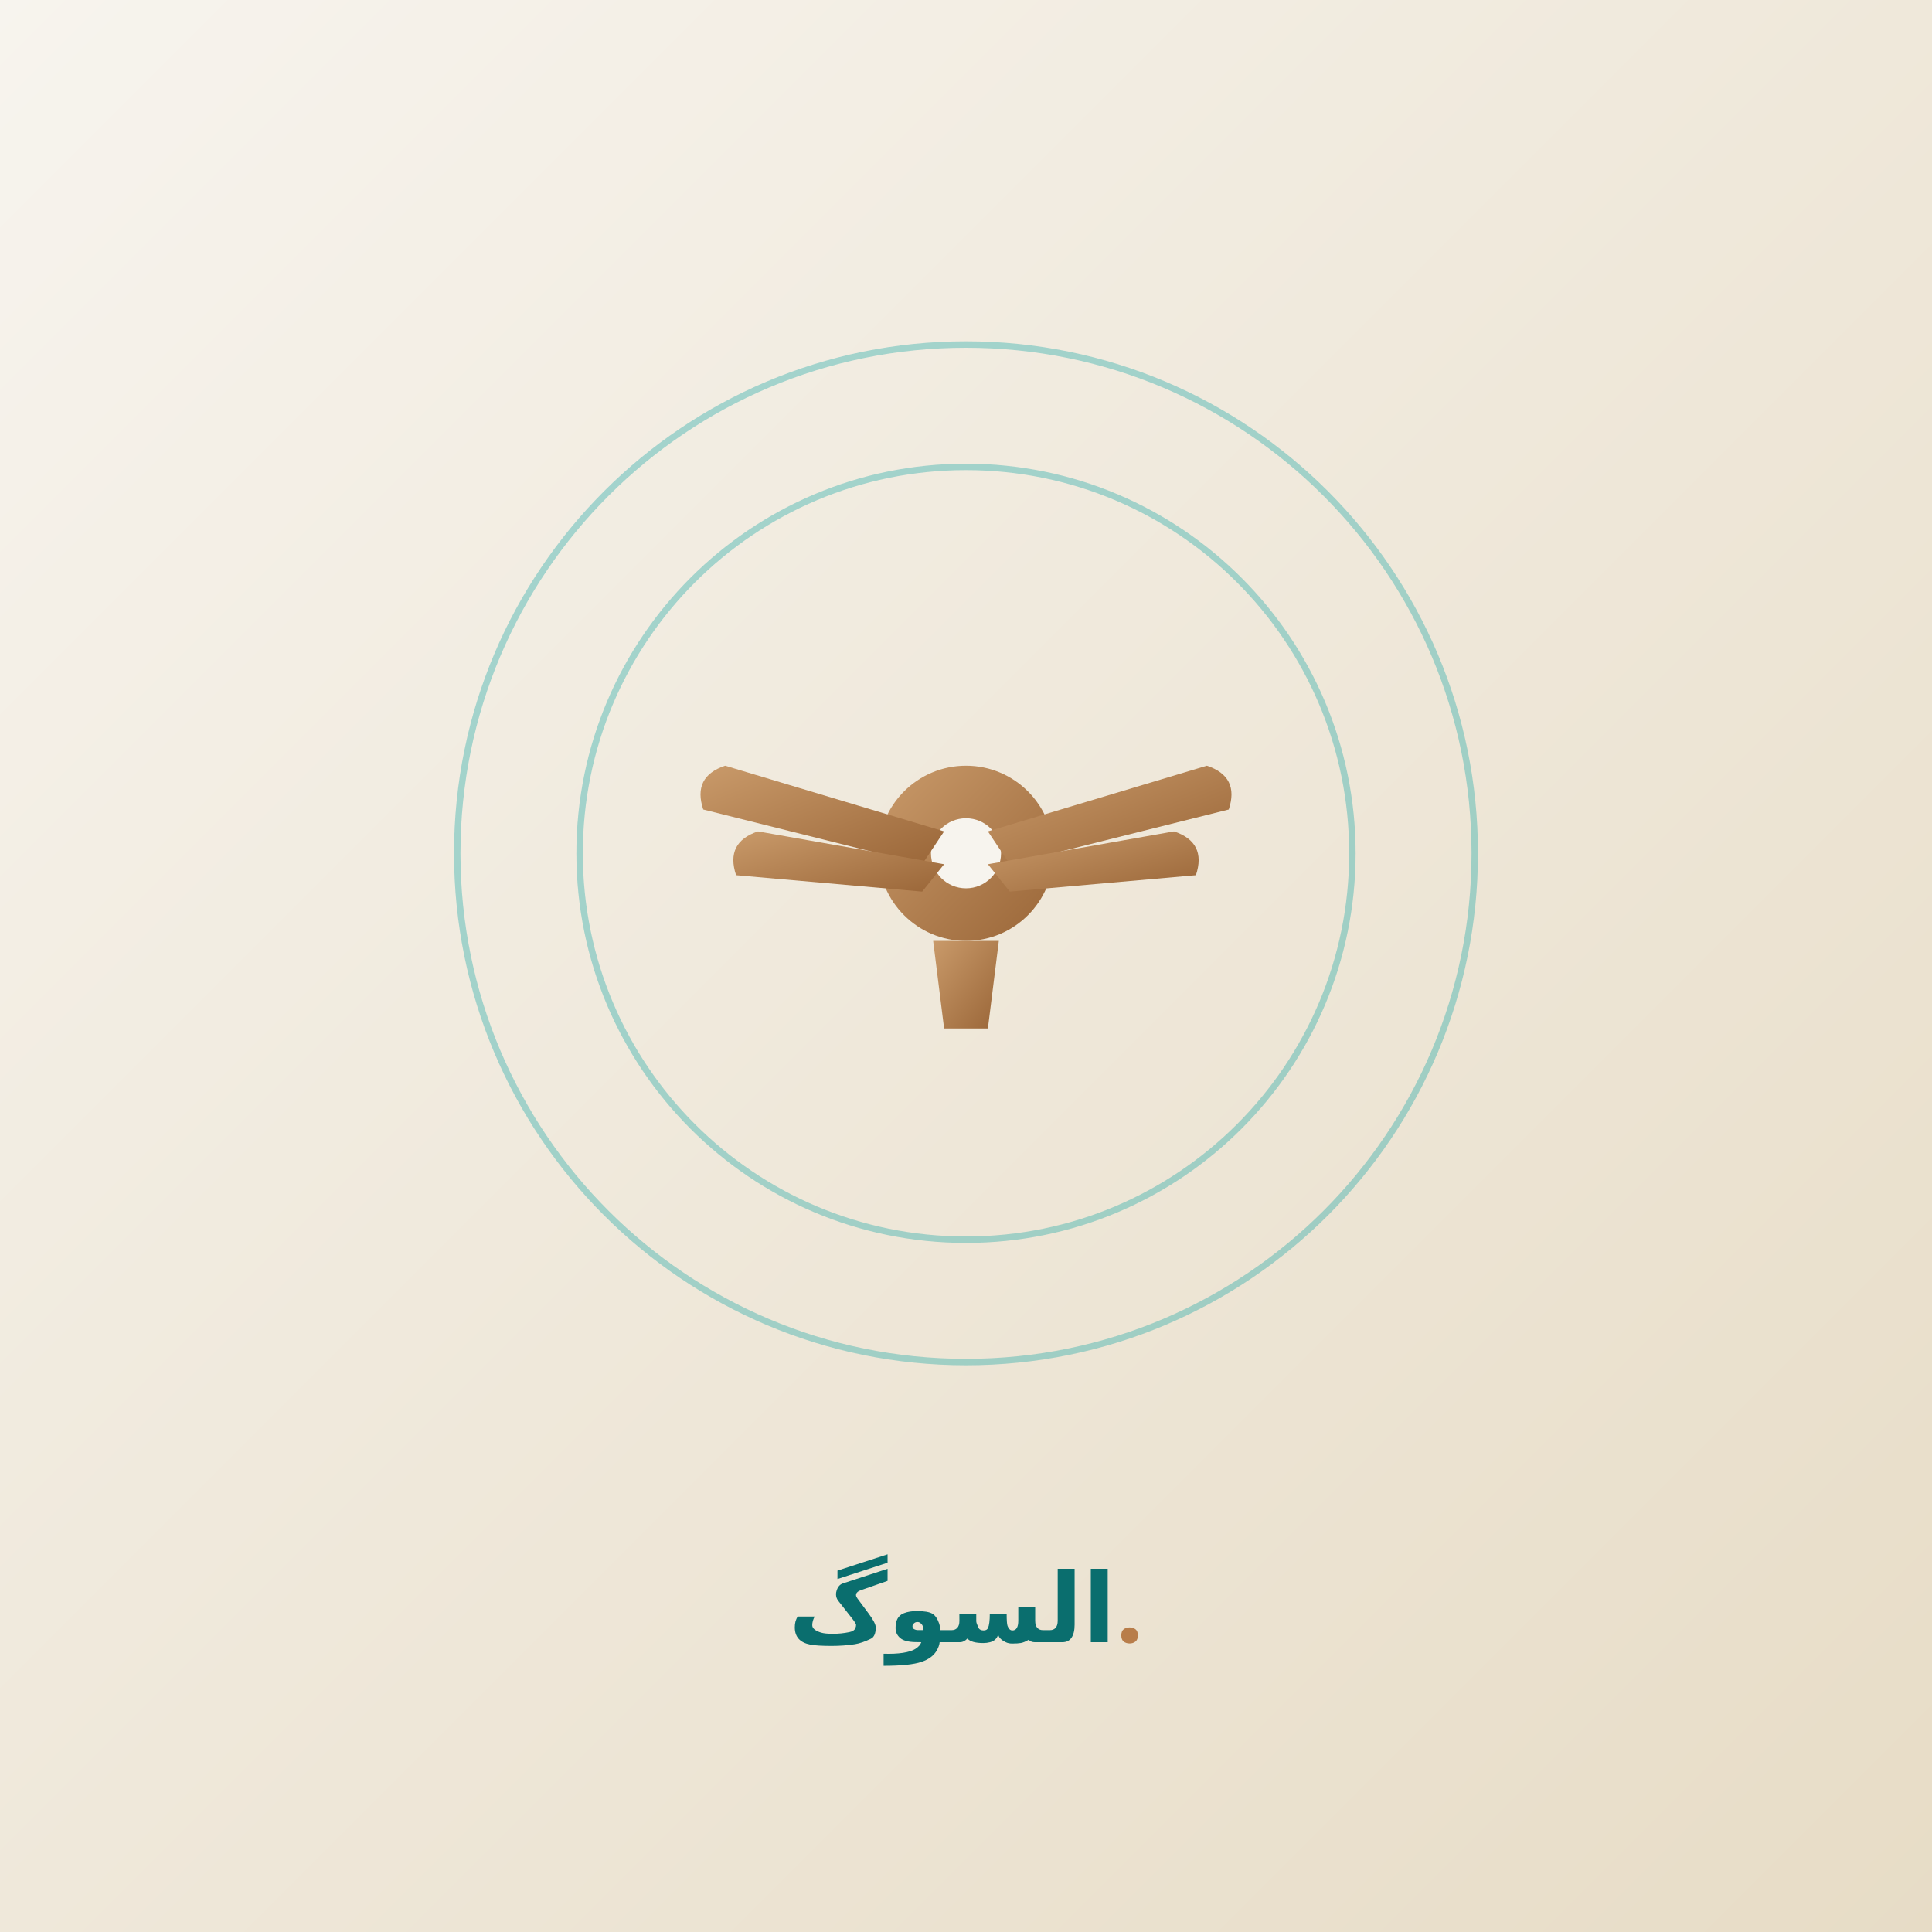
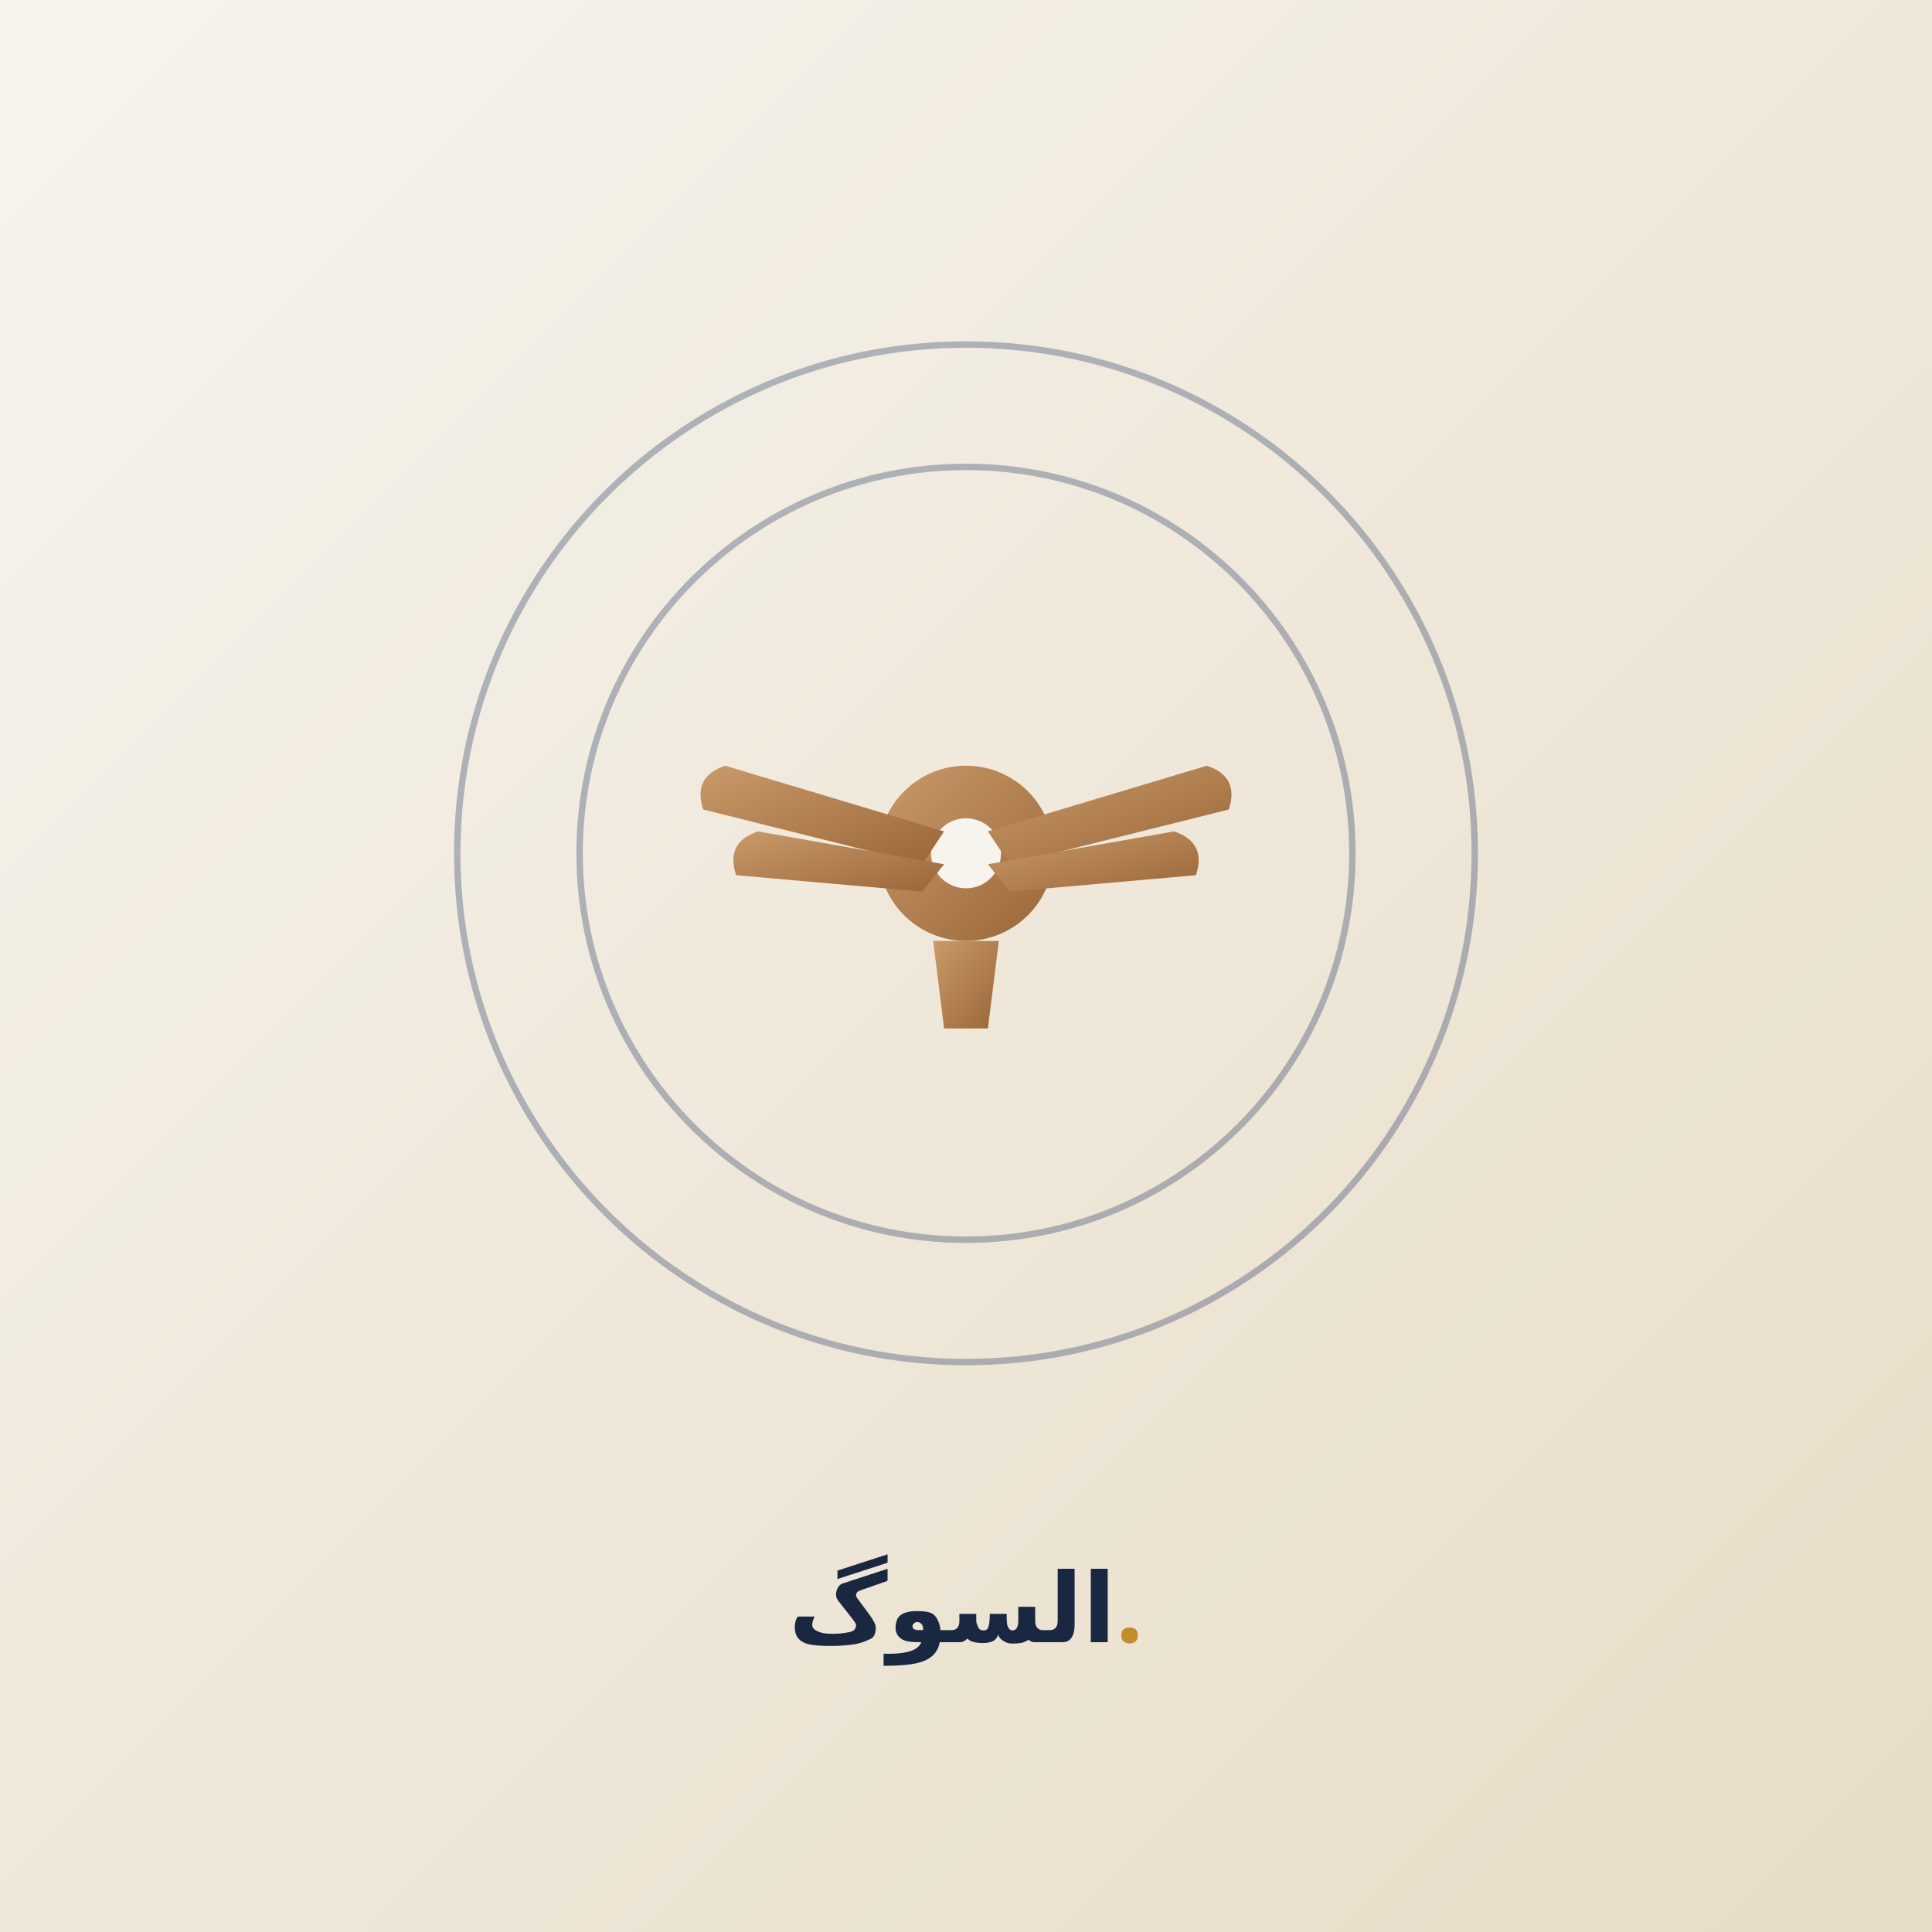
<svg xmlns="http://www.w3.org/2000/svg" width="600" height="600" viewBox="0 0 600 600">
  <defs>
    <linearGradient id="g" x1="0" y1="0" x2="1" y2="1">
      <stop offset="0" stop-color="#f7f4ee" />
      <stop offset="1" stop-color="#e7dcc6" />
    </linearGradient>
    <linearGradient id="bm" x1="0" y1="0" x2="1" y2="1">
      <stop offset="0" stop-color="#c99a6a" />
      <stop offset="1" stop-color="#9a6638" />
    </linearGradient>
  </defs>
  <rect width="600" height="600" fill="url(#g)" />
-   <g fill="none" stroke="#0fa3a3" stroke-width="2" opacity="0.35">
+   <g fill="none" stroke="#2f4266" stroke-width="2" opacity="0.35">
    <circle cx="300" cy="265" r="120" />
    <circle cx="300" cy="265" r="158" />
  </g>
  <g transform="translate(300,265) scale(3.4)" fill="url(#bm)">
    <circle cx="0" cy="0" r="8" />
    <circle cx="0" cy="0" r="3.2" fill="#f7f4ee" />
    <path d="M-2 -2 L-22 -8 q-3 1 -2 4 L-4 1 Z" />
    <path d="M-2 1 L-19 -2 q-3 1 -2 4 L-4 3.5 Z" />
    <path d="M2 -2 L22 -8 q3 1 2 4 L4 1 Z" />
    <path d="M2 1 L19 -2 q3 1 2 4 L4 3.5 Z" />
    <path d="M-3 8 h6 l-1 8 h-4 Z" />
  </g>
-   <text x="300" y="510" text-anchor="middle" font-family="Tajawal, Tahoma, sans-serif" font-size="30" font-weight="700" fill="#0a6e6e">السوگ<tspan fill="#b87d4a">.</tspan>
+   <text x="300" y="510" text-anchor="middle" font-family="Tajawal, Tahoma, sans-serif" font-size="30" font-weight="700" fill="#1a2740">السوگ<tspan fill="#c08f2b">.</tspan>
  </text>
</svg>
